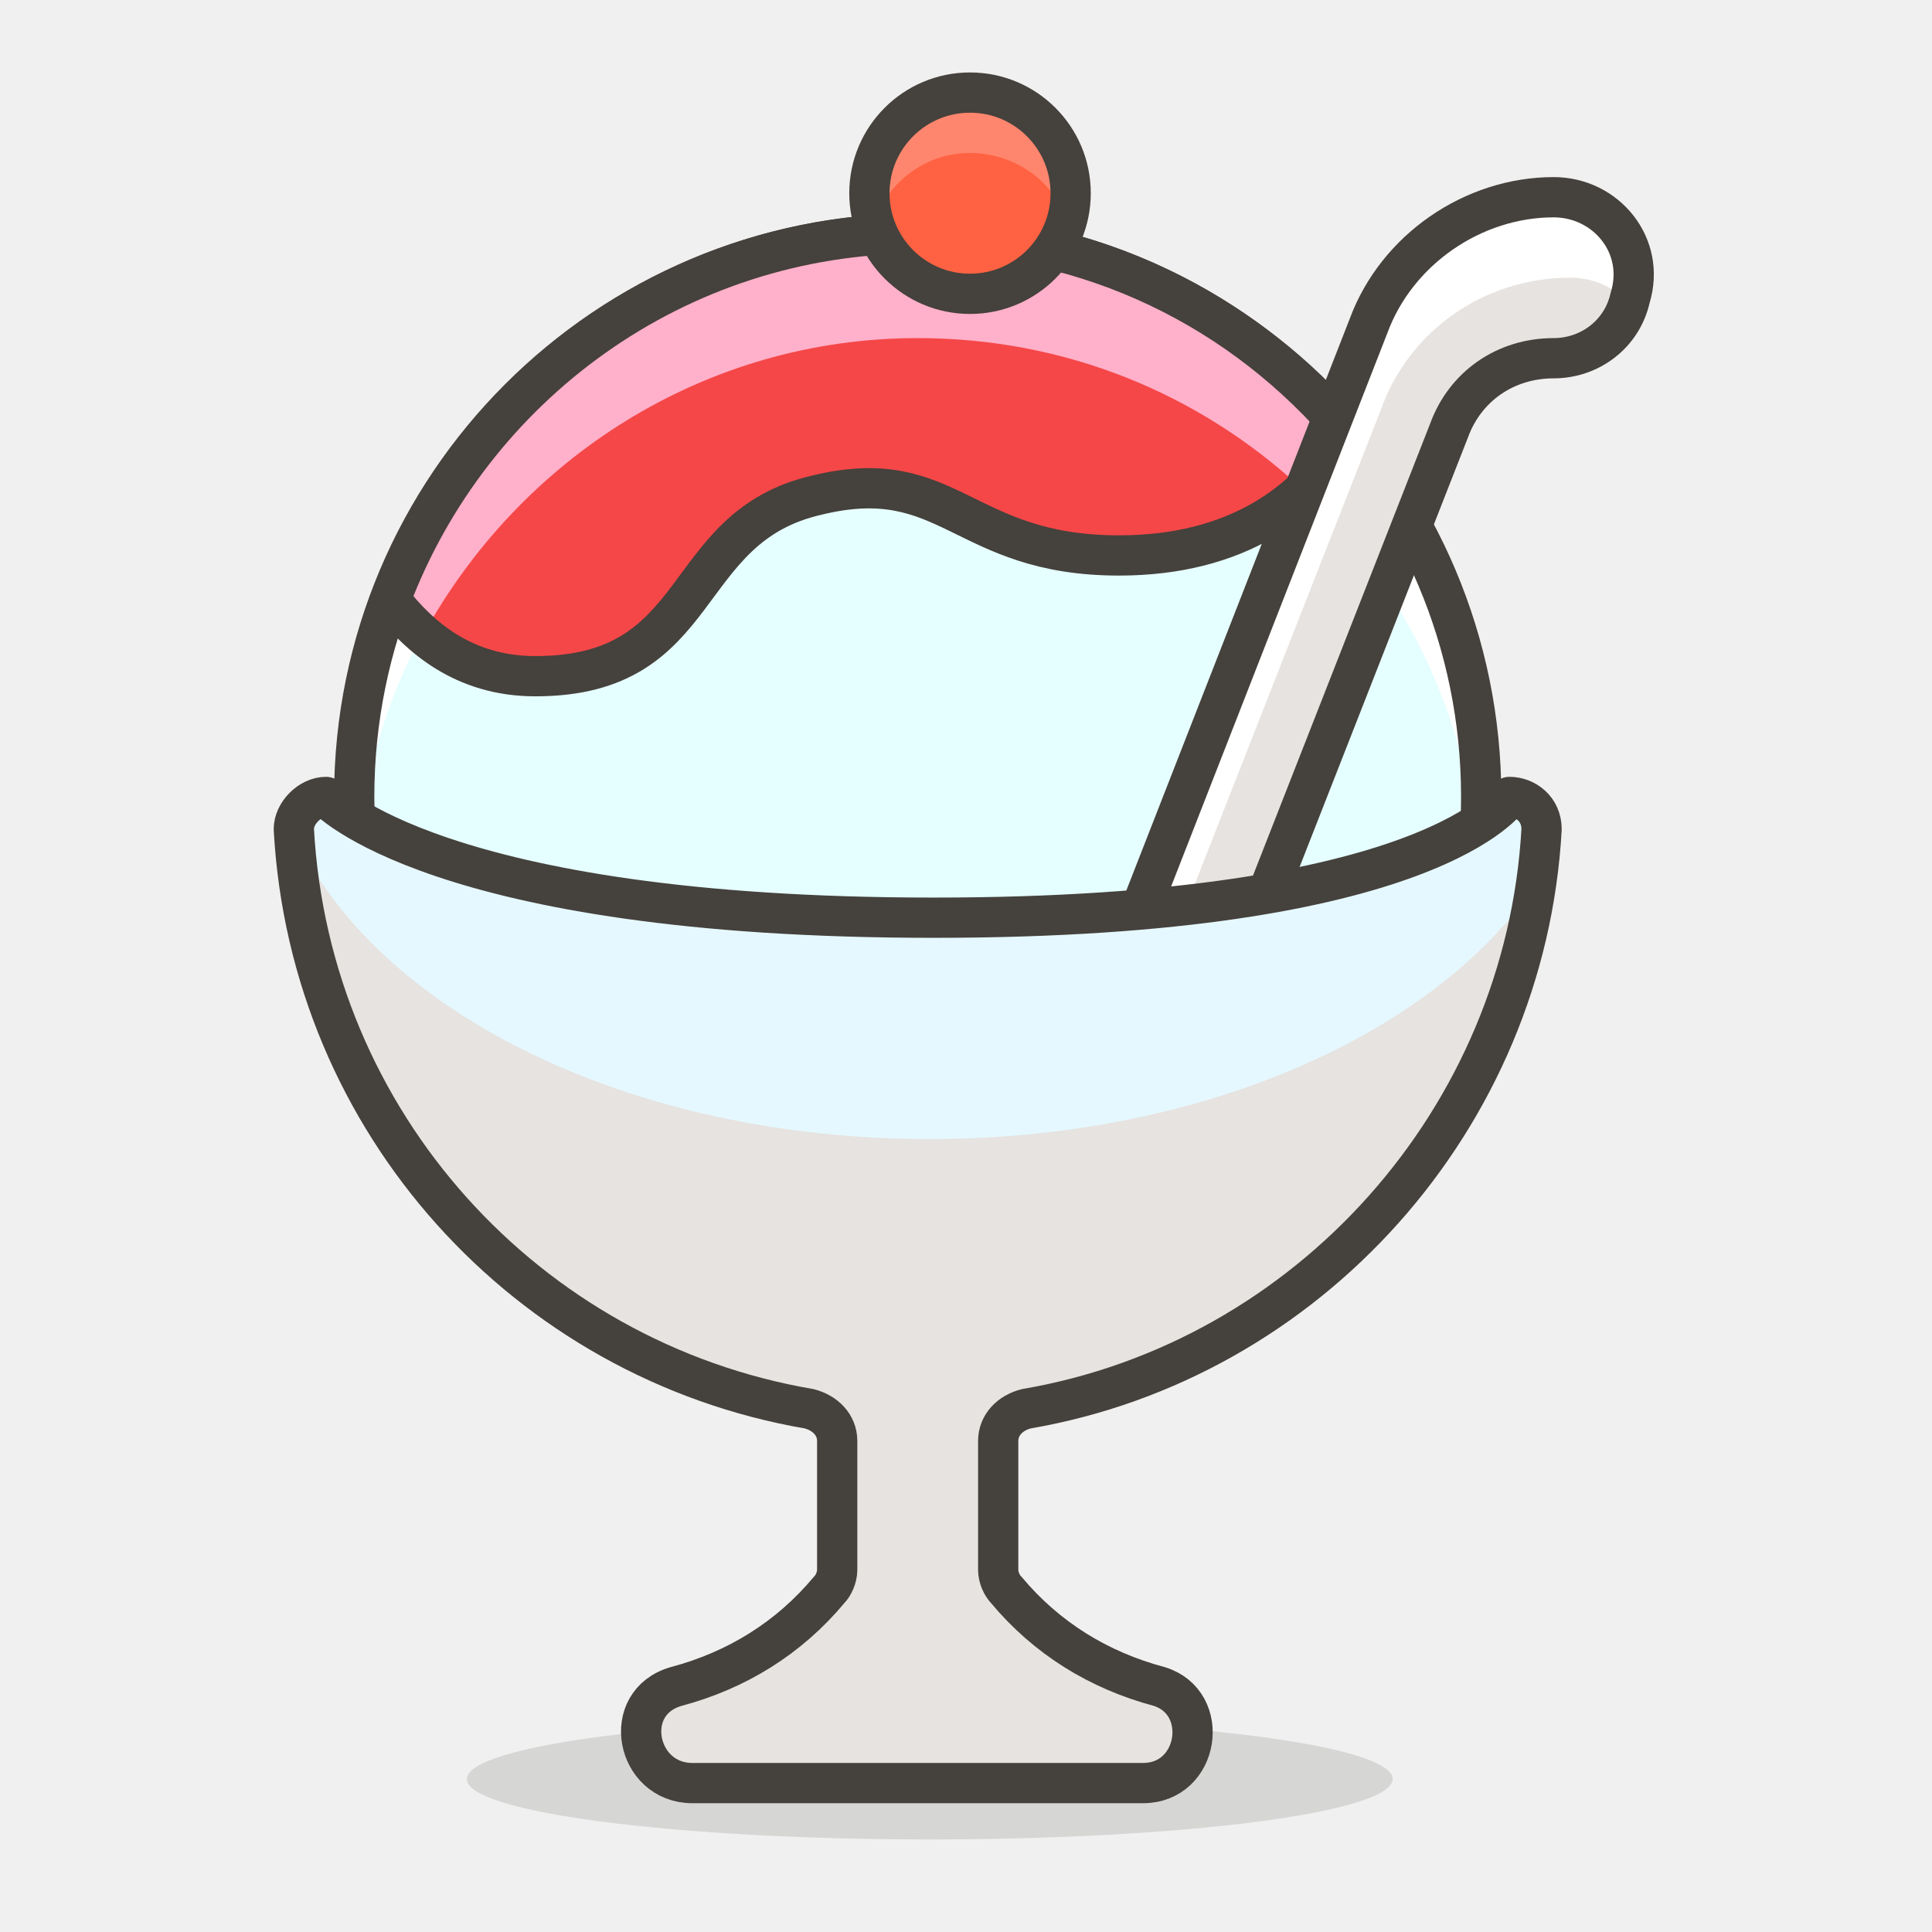
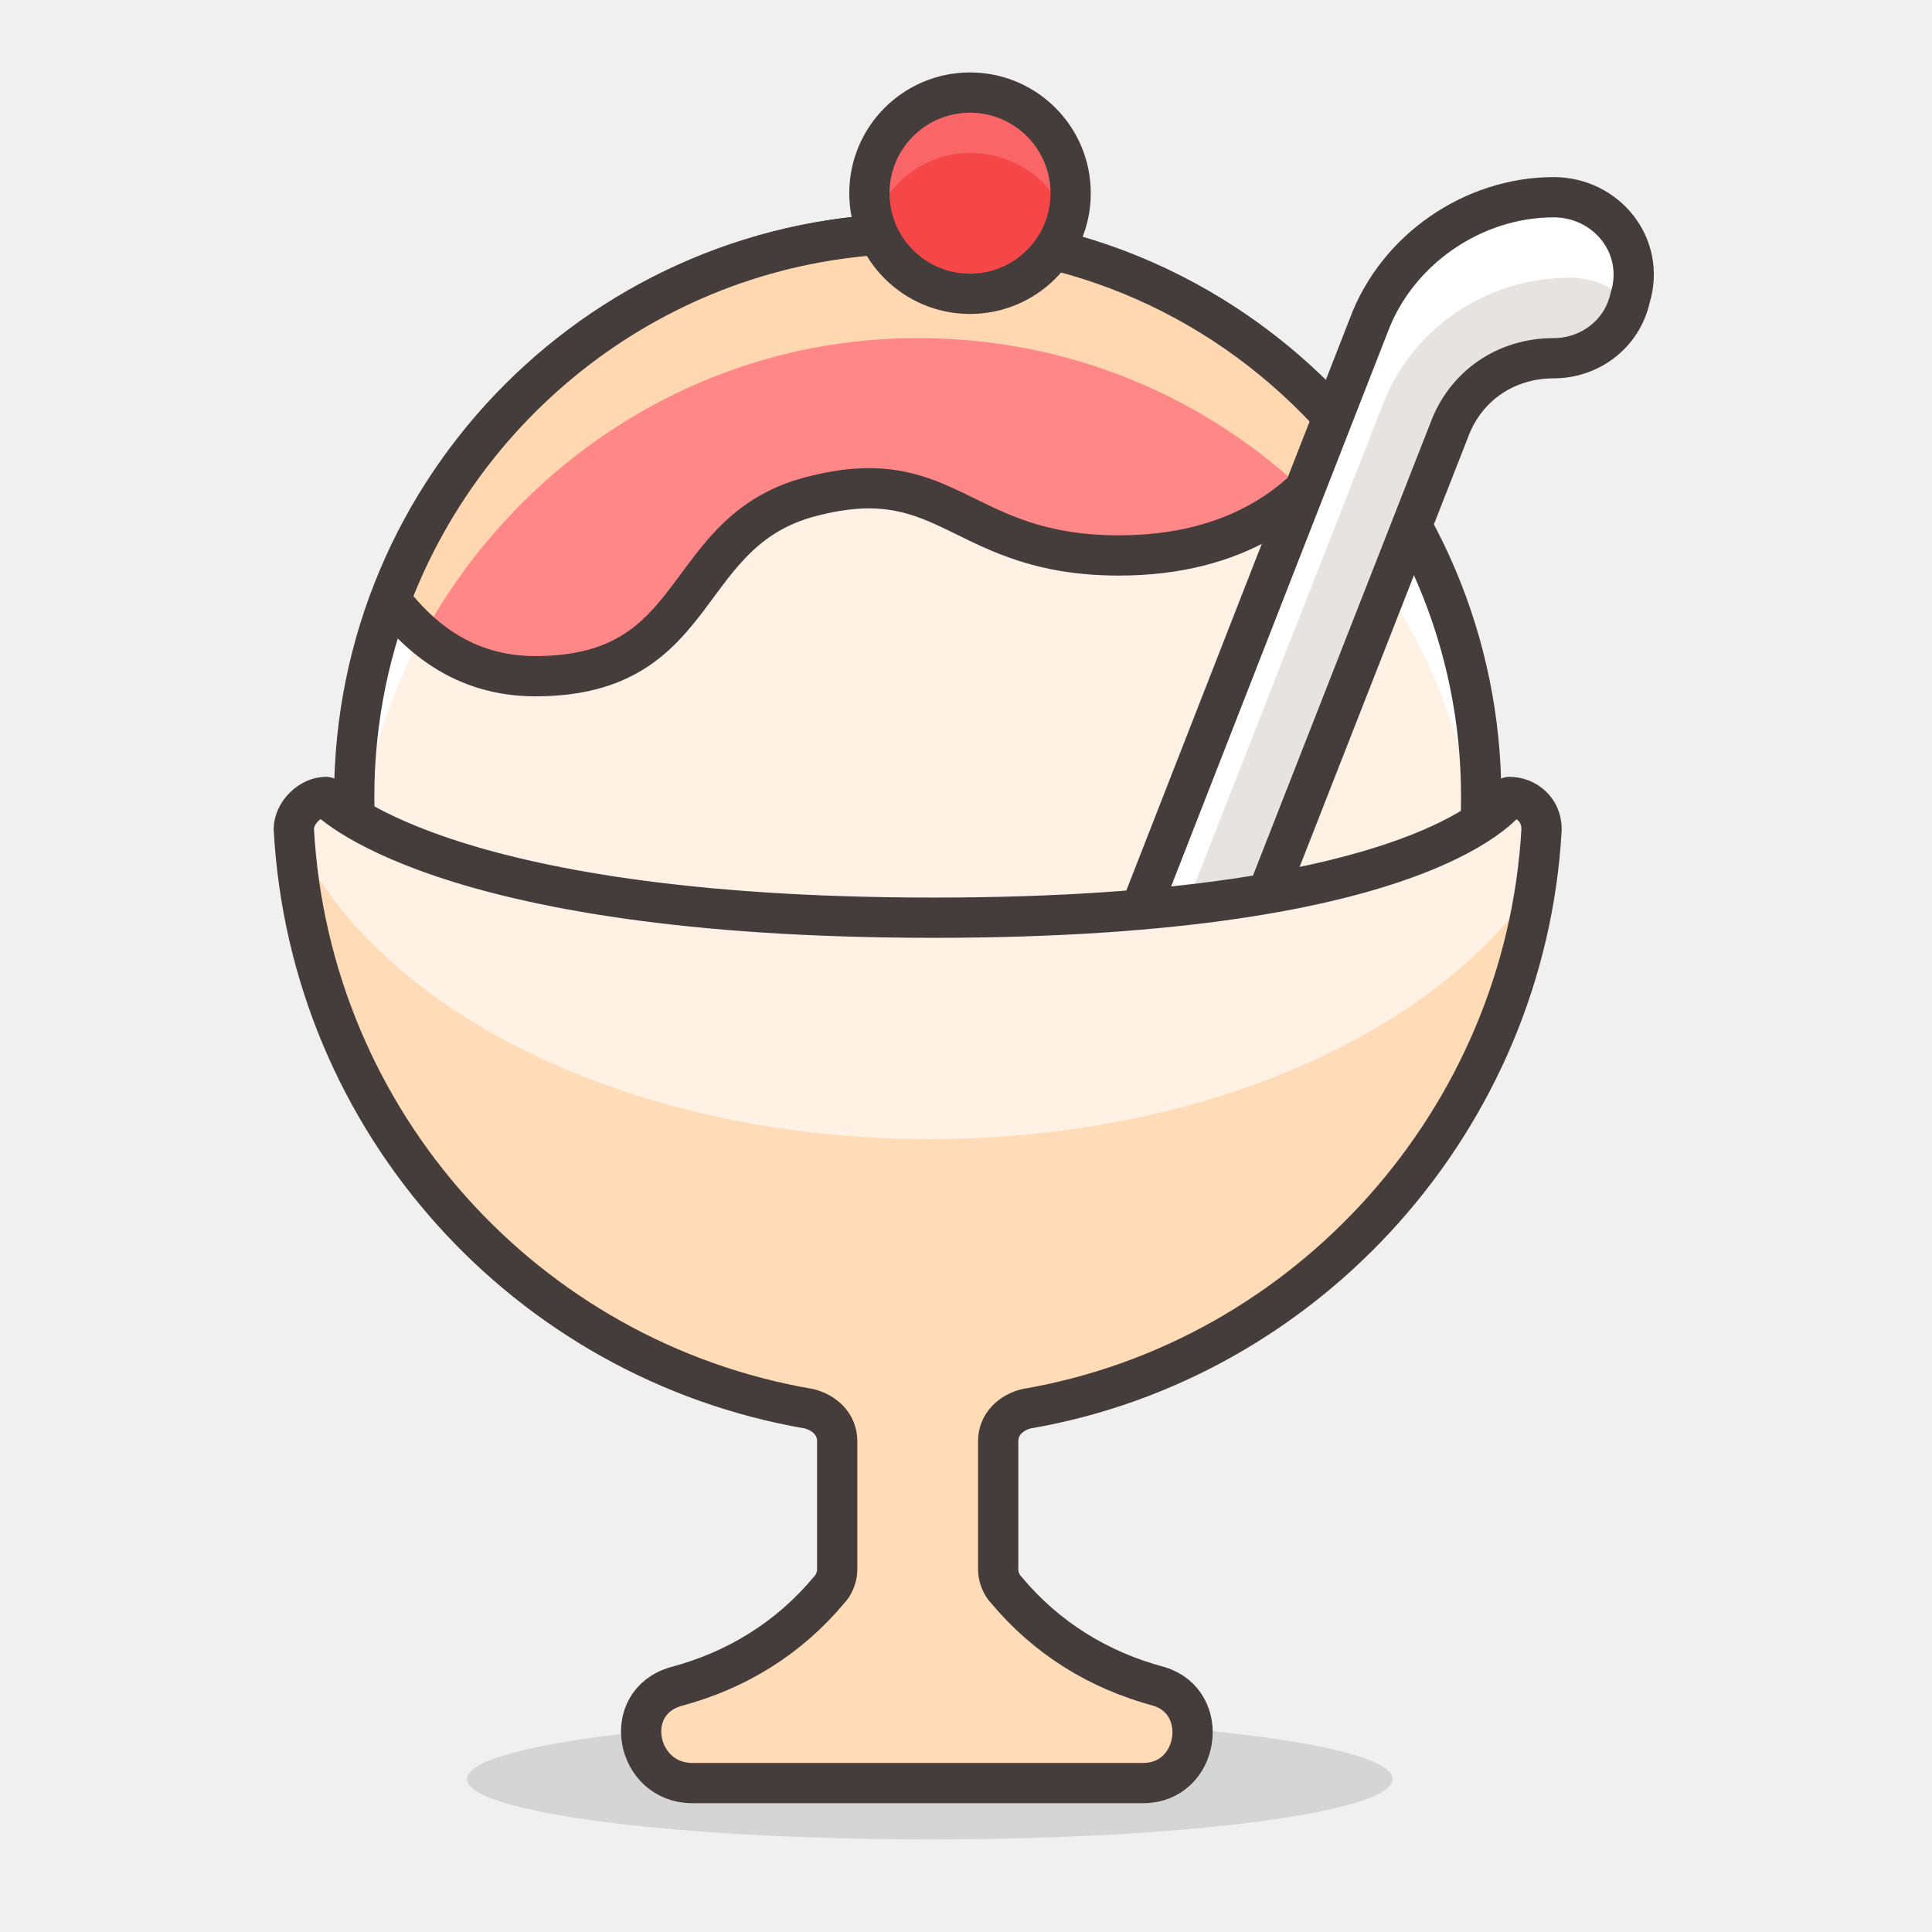
- <svg xmlns="http://www.w3.org/2000/svg" id="SvgjsSvg1099" width="288" height="288" version="1.1">
-   <defs id="SvgjsDefs1100" />
-   <g id="SvgjsG1101" transform="matrix(1,0,0,1,0,0)">
-     <svg viewBox="0 0 48 48" width="288" height="288">
-       <symbol id="New_Symbol_14" viewBox="-6.5 -6.5 13 13">
-         <path fill="#ffd4c3" stroke="#504b46" stroke-linecap="round" stroke-linejoin="round" stroke-miterlimit="10" d="M0-6c2.2 0 4.1 1.5 4.7 3.5C6.3-2.5 6.4 0 5 0v1c0 2.8-2.2 5-5 5s-5-2.2-5-5V0c-1.4 0-1.3-2.5.2-2.5C-4.1-4.5-2.2-6 0-6z" class="colorffd4c3 svgShape colorStroke504b46 svgStroke" />
-         <circle cx="-1.6" cy="-.1" r=".1" fill="#ffc258" class="colorffc258 svgShape" />
-         <path fill="#4f4b45" d="M-1.6.5c-.3 0-.6-.3-.6-.6s.2-.7.6-.7c.3 0 .6.3.6.7s-.3.6-.6.6z" class="color4f4b45 svgShape" />
-         <circle cx="1.6" cy="-.1" r=".1" fill="#ffc258" class="colorffc258 svgShape" />
-         <path fill="#4f4b45" d="M1.6.5C1.3.5 1 .2 1-.1s.3-.6.6-.6.6.3.6.6-.2.6-.6.6z" class="color4f4b45 svgShape" />
-         <circle cx="-3" cy="-1.5" r=".5" fill="#fabfa5" class="colorfabfa5 svgShape" />
-         <circle cx="3" cy="-1.5" r=".5" fill="#fabfa5" class="colorfabfa5 svgShape" />
-         <path fill="none" stroke="#504b46" stroke-linecap="round" stroke-linejoin="round" stroke-miterlimit="10" d="M-1.2-3c.8-.5 1.7-.5 2.5 0" class="colorStroke504b46 svgStroke" />
-       </symbol>
-       <g id="Icons" fill="#000000" class="color000 svgShape">
-         <g id="XMLID_1971_" fill="#000000" class="color000 svgShape">
-           <ellipse id="XMLID_2473_" cx="23.1" cy="44.2" fill="#45413c" opacity=".15" rx="11.5" ry="1.5" class="color45413c svgShape" />
-           <circle id="XMLID_2472_" cx="22.8" cy="19.8" r="14" fill="#e5feff" class="colore5feff svgShape" />
-           <path id="XMLID_2471_" fill="#ffffff" d="M22.8 8.4c7.3 0 13.3 5.6 13.9 12.7 0-.4.1-.9.1-1.3 0-7.7-6.3-14-14-14s-14 6.3-14 14c0 .5 0 .9.1 1.3.6-7.1 6.6-12.7 13.9-12.7z" class="colorfff svgShape" />
-           <circle id="XMLID_2470_" cx="22.8" cy="19.8" r="14" fill="none" stroke="#45413c" stroke-linecap="round" stroke-linejoin="round" stroke-miterlimit="10" class="colorStroke45413c svgStroke" />
-           <path id="XMLID_740_" fill="#f54748" d="M22.8 5.8c-6 0-11.1 3.8-13.1 9.1.7.9 1.8 1.9 3.6 1.9 4.3 0 3.5-3.7 7-4.5 3.3-.8 3.6 1.5 7.5 1.5 2.9 0 4.7-1.3 5.7-3-2.6-3.1-6.4-5-10.7-5z" class="colorff87af svgShape" />
-           <path id="XMLID_739_" fill="#ffb0ca" d="M10.5 15.8c2.4-4.4 7-7.4 12.3-7.4 3.7 0 7 1.4 9.5 3.7.5-.4.9-.9 1.2-1.4-2.6-3-6.4-5-10.7-5-6 0-11.1 3.8-13.1 9.1.2.4.4.7.8 1z" class="colorffb0ca svgShape" />
-           <path id="XMLID_736_" fill="none" stroke="#45413c" stroke-linecap="round" stroke-linejoin="round" stroke-miterlimit="10" d="M22.8 5.8c-6 0-11.1 3.8-13.1 9.1.7.9 1.8 1.9 3.6 1.9 4.3 0 3.5-3.7 7-4.5 3.3-.8 3.6 1.5 7.5 1.5 2.9 0 4.7-1.3 5.7-3-2.6-3.1-6.4-5-10.7-5z" class="colorStroke45413c svgStroke" />
-           <path id="XMLID_733_" fill="#e6e3e0" d="M28.1 23.2L34 8.1c.7-1.9 2.6-3.2 4.6-3.2 1.3 0 2.3 1.2 1.9 2.5-.2.9-1 1.5-1.9 1.5-1.2 0-2.2.7-2.6 1.8l-4.9 12.5h-3z" class="colordaedf7 svgShape" />
-           <path id="XMLID_730_" fill="#ffffff" d="M34.3 10.2c.7-2 2.6-3.3 4.7-3.3.7 0 1.2.3 1.6.8 0-.1.1-.2.1-.3.3-1.2-.7-2.5-2-2.5-2.1 0-3.9 1.3-4.6 3.2l-5.9 15.1h1l5.1-13z" class="colorfff svgShape" />
-           <path id="XMLID_729_" fill="none" stroke="#45413c" stroke-linecap="round" stroke-linejoin="round" stroke-miterlimit="10" d="M28.1 23.2L34 8.1c.7-1.9 2.6-3.2 4.6-3.2 1.3 0 2.3 1.2 1.9 2.5-.2.9-1 1.5-1.9 1.5-1.2 0-2.2.7-2.6 1.8l-4.9 12.5h-3z" class="colorStroke45413c svgStroke" />
-           <path id="XMLID_728_" fill="#e6e3e0" d="M37.5 19.8s-1.9 3-14.3 3-15.1-3-15.1-3c-.4 0-.8.4-.8.8.4 7.3 5.8 13.2 12.8 14.4.4.1.7.4.7.8V39c0 .2-.1.4-.2.5-1 1.2-2.3 2-3.8 2.4-1.4.4-1 2.4.4 2.4h11.2c1.4 0 1.7-2 .4-2.4-1.5-.4-2.8-1.2-3.8-2.4-.1-.1-.2-.3-.2-.5v-3.2c0-.4.3-.7.7-.8 7-1.2 12.4-7.2 12.8-14.4 0-.5-.4-.8-.8-.8z" class="colorb8ecff svgShape" />
-           <path id="XMLID_727_" fill="#e5f8ff" d="M37.5 19.8s-1.9 3-14.3 3-15.1-3-15.1-3c-.4 0-.8.4-.8.8v.1c2 4.4 8.3 7.6 15.8 7.6 6.6 0 12.3-2.5 14.9-6.1.1-.5.2-1.1.2-1.6.1-.5-.3-.8-.7-.8z" class="colore5f8ff svgShape" />
-           <path id="XMLID_726_" fill="none" stroke="#45413c" stroke-linecap="round" stroke-linejoin="round" stroke-miterlimit="10" d="M37.5 19.8s-1.9 3-14.3 3-15.1-3-15.1-3c-.4 0-.8.4-.8.8.4 7.3 5.8 13.2 12.8 14.4.4.1.7.4.7.8V39c0 .2-.1.4-.2.5-1 1.2-2.3 2-3.8 2.4-1.4.4-1 2.4.4 2.4h11.2c1.4 0 1.7-2 .4-2.4-1.5-.4-2.8-1.2-3.8-2.4-.1-.1-.2-.3-.2-.5v-3.2c0-.4.3-.7.7-.8 7-1.2 12.4-7.2 12.8-14.4 0-.5-.4-.8-.8-.8z" class="colorStroke45413c svgStroke" />
-           <circle id="XMLID_725_" cx="24.1" cy="4.8" r="2.5" fill="#ff6242" class="colorff6242 svgShape" />
-           <path id="XMLID_724_" fill="#ff866e" d="M24.1 3.8c1.1 0 2.1.7 2.4 1.7.1-.2.1-.5.1-.8 0-1.4-1.1-2.5-2.5-2.5s-2.5 1.1-2.5 2.5c0 .3.1.5.1.8.4-1 1.3-1.7 2.4-1.7z" class="colorff866e svgShape" />
-           <circle id="XMLID_723_" cx="24.1" cy="4.8" r="2.5" fill="none" stroke="#45413c" stroke-linecap="round" stroke-linejoin="round" stroke-miterlimit="10" class="colorStroke45413c svgStroke" />
-         </g>
-       </g>
-     </svg>
+ <svg xmlns="http://www.w3.org/2000/svg" viewBox="0 0 48 48">
+   <symbol id="New_Symbol_14" viewBox="-6.5 -6.5 13 13">
+     <path fill="#66eafa" stroke="#504646" stroke-linecap="round" stroke-linejoin="round" stroke-miterlimit="10" d="M0-6c2.2 0 4.1 1.5 4.7 3.5C6.3-2.5 6.4 0 5 0v1c0 2.8-2.2 5-5 5s-5-2.2-5-5V0c-1.4 0-1.3-2.5.2-2.5C-4.1-4.5-2.2-6 0-6z" class="colorffd4c3 svgShape colorStroke504b46 svgStroke" />
+     <circle cx="-1.6" cy="-.1" r=".1" fill="#ffad39" class="colorffc258 svgShape" />
+     <path fill="#4f4545" d="M-1.6.5c-.3 0-.6-.3-.6-.6s.2-.7.6-.7c.3 0 .6.3.6.7s-.3.6-.6.6z" class="color4f4b45 svgShape" />
+     <circle cx="1.6" cy="-.1" r=".1" fill="#ffad39" class="colorffc258 svgShape" />
+     <path fill="#4f4545" d="M1.6.5C1.3.5 1 .2 1-.1s.3-.6.6-.6.6.3.6.6-.2.6-.6.6z" class="color4f4b45 svgShape" />
+     <circle cx="-3" cy="-1.5" r=".5" fill="#facfa5" class="colorfabfa5 svgShape" />
+     <circle cx="3" cy="-1.5" r=".5" fill="#facfa5" class="colorfabfa5 svgShape" />
+     <path fill="none" stroke="#504646" stroke-linecap="round" stroke-linejoin="round" stroke-miterlimit="10" d="M-1.2-3c.8-.5 1.7-.5 2.5 0" class="colorStroke504b46 svgStroke" />
+   </symbol>
+   <g id="Icons" fill="#000000" class="color000000 svgShape">
+     <g id="XMLID_1971_" fill="#000000" class="color000000 svgShape">
+       <ellipse id="XMLID_2473_" cx="23.1" cy="44.2" fill="#453c3c" opacity=".15" rx="11.5" ry="1.5" class="color45413c svgShape" />
+       <circle id="XMLID_2472_" cx="22.8" cy="19.8" r="14" fill="#fff2e5" class="colore5feff svgShape" />
+       <path id="XMLID_2471_" fill="#ffffff" d="M22.8 8.4c7.3 0 13.3 5.6 13.9 12.7 0-.4.1-.9.1-1.3 0-7.7-6.3-14-14-14s-14 6.3-14 14c0 .5 0 .9.1 1.3.6-7.1 6.6-12.7 13.9-12.7z" class="colorffffff svgShape" />
+       <circle id="XMLID_2470_" cx="22.8" cy="19.8" r="14" fill="none" stroke="#453c3c" stroke-linecap="round" stroke-linejoin="round" stroke-miterlimit="10" class="colorStroke45413c svgStroke" />
+       <path id="XMLID_740_" fill="#ff8788" d="M22.8 5.8c-6 0-11.1 3.8-13.1 9.1.7.9 1.8 1.9 3.6 1.9 4.3 0 3.5-3.7 7-4.5 3.3-.8 3.6 1.5 7.5 1.5 2.9 0 4.7-1.3 5.7-3-2.6-3.1-6.4-5-10.7-5z" class="colorff87af svgShape" />
+       <path id="XMLID_739_" fill="#ffd7b0" d="M10.5 15.8c2.4-4.4 7-7.4 12.3-7.4 3.7 0 7 1.4 9.5 3.7.5-.4.9-.9 1.2-1.4-2.6-3-6.4-5-10.7-5-6 0-11.1 3.8-13.1 9.1.2.4.4.7.8 1z" class="colorffb0ca svgShape" />
+       <path id="XMLID_736_" fill="none" stroke="#453c3c" stroke-linecap="round" stroke-linejoin="round" stroke-miterlimit="10" d="M22.8 5.8c-6 0-11.1 3.8-13.1 9.1.7.9 1.8 1.9 3.6 1.9 4.3 0 3.5-3.7 7-4.5 3.3-.8 3.6 1.5 7.5 1.5 2.9 0 4.7-1.3 5.7-3-2.6-3.1-6.4-5-10.7-5z" class="colorStroke45413c svgStroke" />
+       <path id="XMLID_733_" fill="#e6e3e0" d="M28.1 23.2L34 8.1c.7-1.9 2.6-3.2 4.6-3.2 1.3 0 2.3 1.2 1.9 2.5-.2.9-1 1.5-1.9 1.5-1.2 0-2.2.7-2.6 1.8l-4.9 12.5h-3z" class="colordaedf7 svgShape" />
+       <path id="XMLID_730_" fill="#ffffff" d="M34.3 10.2c.7-2 2.6-3.3 4.7-3.3.7 0 1.2.3 1.6.8 0-.1.1-.2.1-.3.3-1.2-.7-2.5-2-2.5-2.1 0-3.9 1.3-4.6 3.2l-5.9 15.1h1l5.1-13z" class="colorffffff svgShape" />
+       <path id="XMLID_729_" fill="none" stroke="#453c3c" stroke-linecap="round" stroke-linejoin="round" stroke-miterlimit="10" d="M28.1 23.2L34 8.1c.7-1.9 2.6-3.2 4.6-3.2 1.3 0 2.3 1.2 1.9 2.5-.2.9-1 1.5-1.9 1.5-1.2 0-2.2.7-2.6 1.8l-4.9 12.5h-3z" class="colorStroke45413c svgStroke" />
+       <path id="XMLID_728_" fill="#ffdbb8" d="M37.5 19.8s-1.9 3-14.3 3-15.1-3-15.1-3c-.4 0-.8.4-.8.8.4 7.3 5.8 13.2 12.8 14.4.4.1.7.4.7.8V39c0 .2-.1.4-.2.5-1 1.2-2.3 2-3.8 2.4-1.4.4-1 2.4.4 2.4h11.2c1.4 0 1.7-2 .4-2.4-1.5-.4-2.8-1.2-3.8-2.4-.1-.1-.2-.3-.2-.5v-3.2c0-.4.3-.7.7-.8 7-1.2 12.4-7.2 12.8-14.4 0-.5-.4-.8-.8-.8z" class="colorb8ecff svgShape" />
+       <path id="XMLID_727_" fill="#fff2e5" d="M37.5 19.8s-1.9 3-14.3 3-15.1-3-15.1-3c-.4 0-.8.4-.8.8v.1c2 4.4 8.3 7.6 15.8 7.6 6.6 0 12.3-2.5 14.9-6.1.1-.5.2-1.1.2-1.6.1-.5-.3-.8-.7-.8z" class="colore5f8ff svgShape" />
+       <path id="XMLID_726_" fill="none" stroke="#453c3c" stroke-linecap="round" stroke-linejoin="round" stroke-miterlimit="10" d="M37.5 19.8s-1.9 3-14.3 3-15.1-3-15.1-3c-.4 0-.8.4-.8.8.4 7.3 5.8 13.2 12.8 14.4.4.1.7.4.7.8V39c0 .2-.1.4-.2.5-1 1.2-2.3 2-3.8 2.4-1.4.4-1 2.4.4 2.4h11.2c1.4 0 1.7-2 .4-2.4-1.5-.4-2.8-1.2-3.8-2.4-.1-.1-.2-.3-.2-.5v-3.2c0-.4.3-.7.7-.8 7-1.2 12.4-7.2 12.8-14.4 0-.5-.4-.8-.8-.8z" class="colorStroke45413c svgStroke" />
+       <circle id="XMLID_725_" cx="24.1" cy="4.8" r="2.5" fill="#f54748" class="colorff6242 svgShape" />
+       <path id="XMLID_724_" fill="#fa6667" d="M24.1 3.8c1.1 0 2.1.7 2.4 1.7.1-.2.1-.5.1-.8 0-1.4-1.1-2.5-2.5-2.5s-2.5 1.1-2.5 2.5c0 .3.1.5.1.8.4-1 1.3-1.7 2.4-1.7z" class="colorff866e svgShape" />
+       <circle id="XMLID_723_" cx="24.1" cy="4.8" r="2.5" fill="none" stroke="#453c3c" stroke-linecap="round" stroke-linejoin="round" stroke-miterlimit="10" class="colorStroke45413c svgStroke" />
+     </g>
  </g>
</svg>
